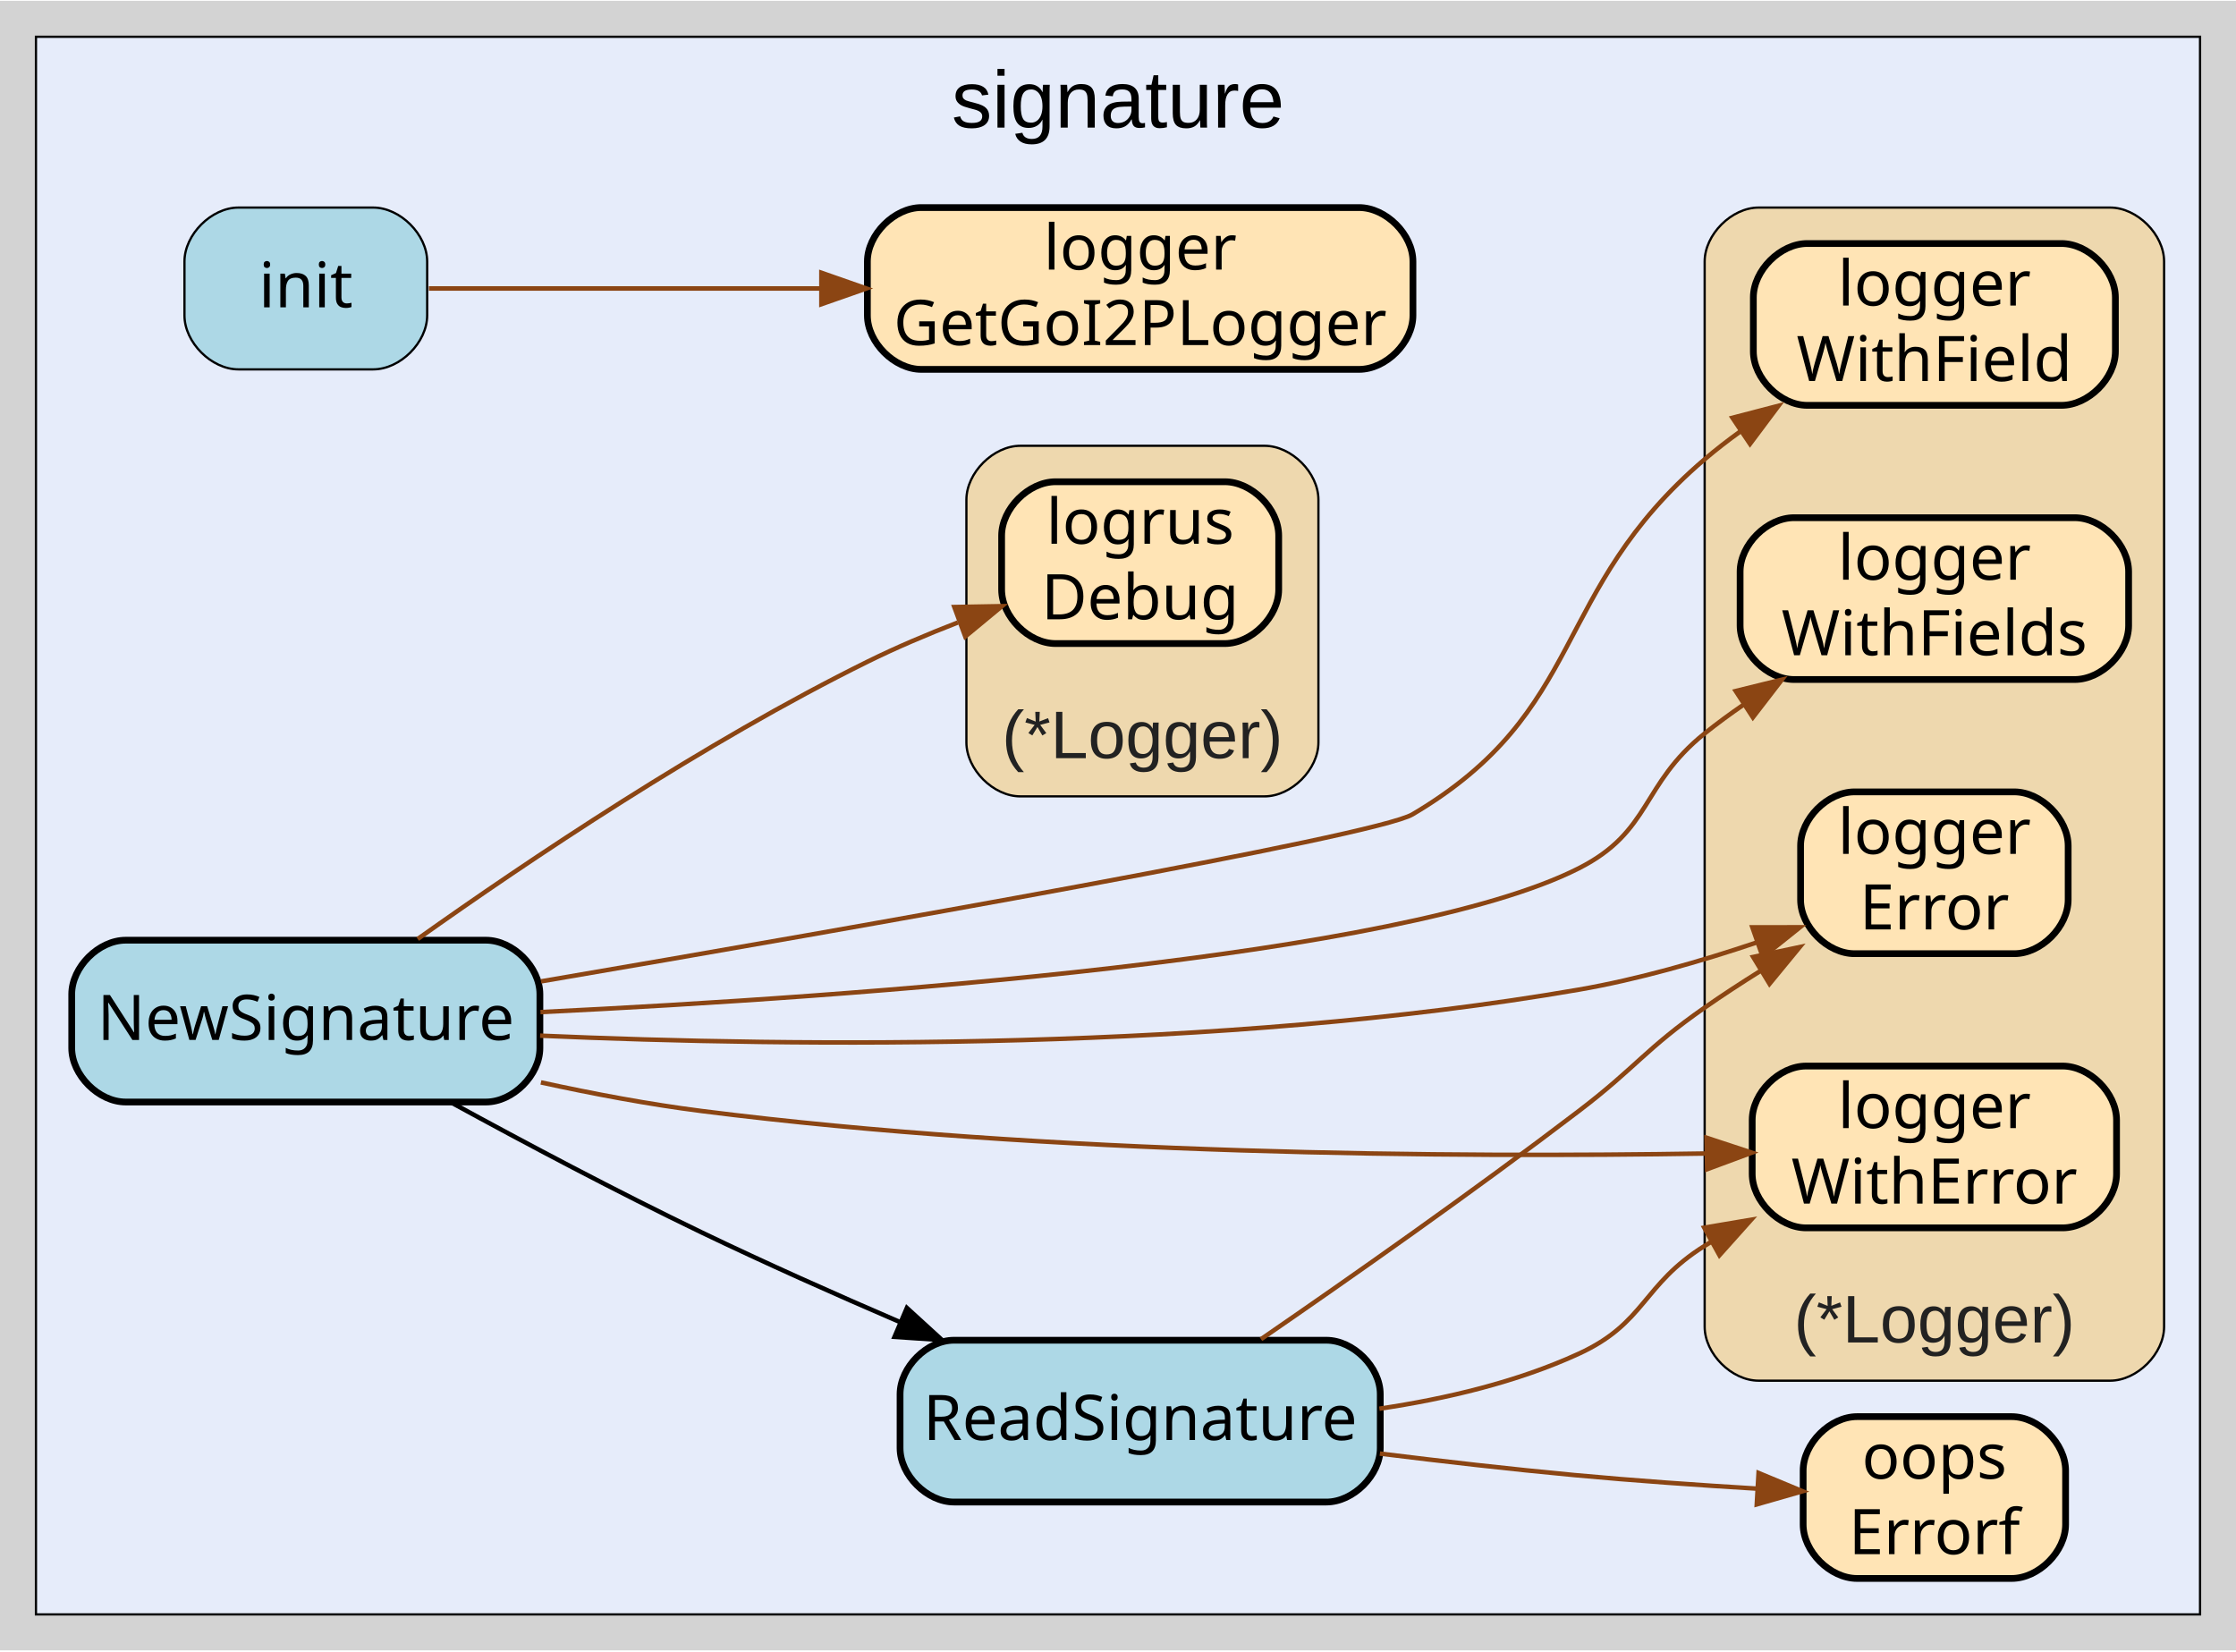
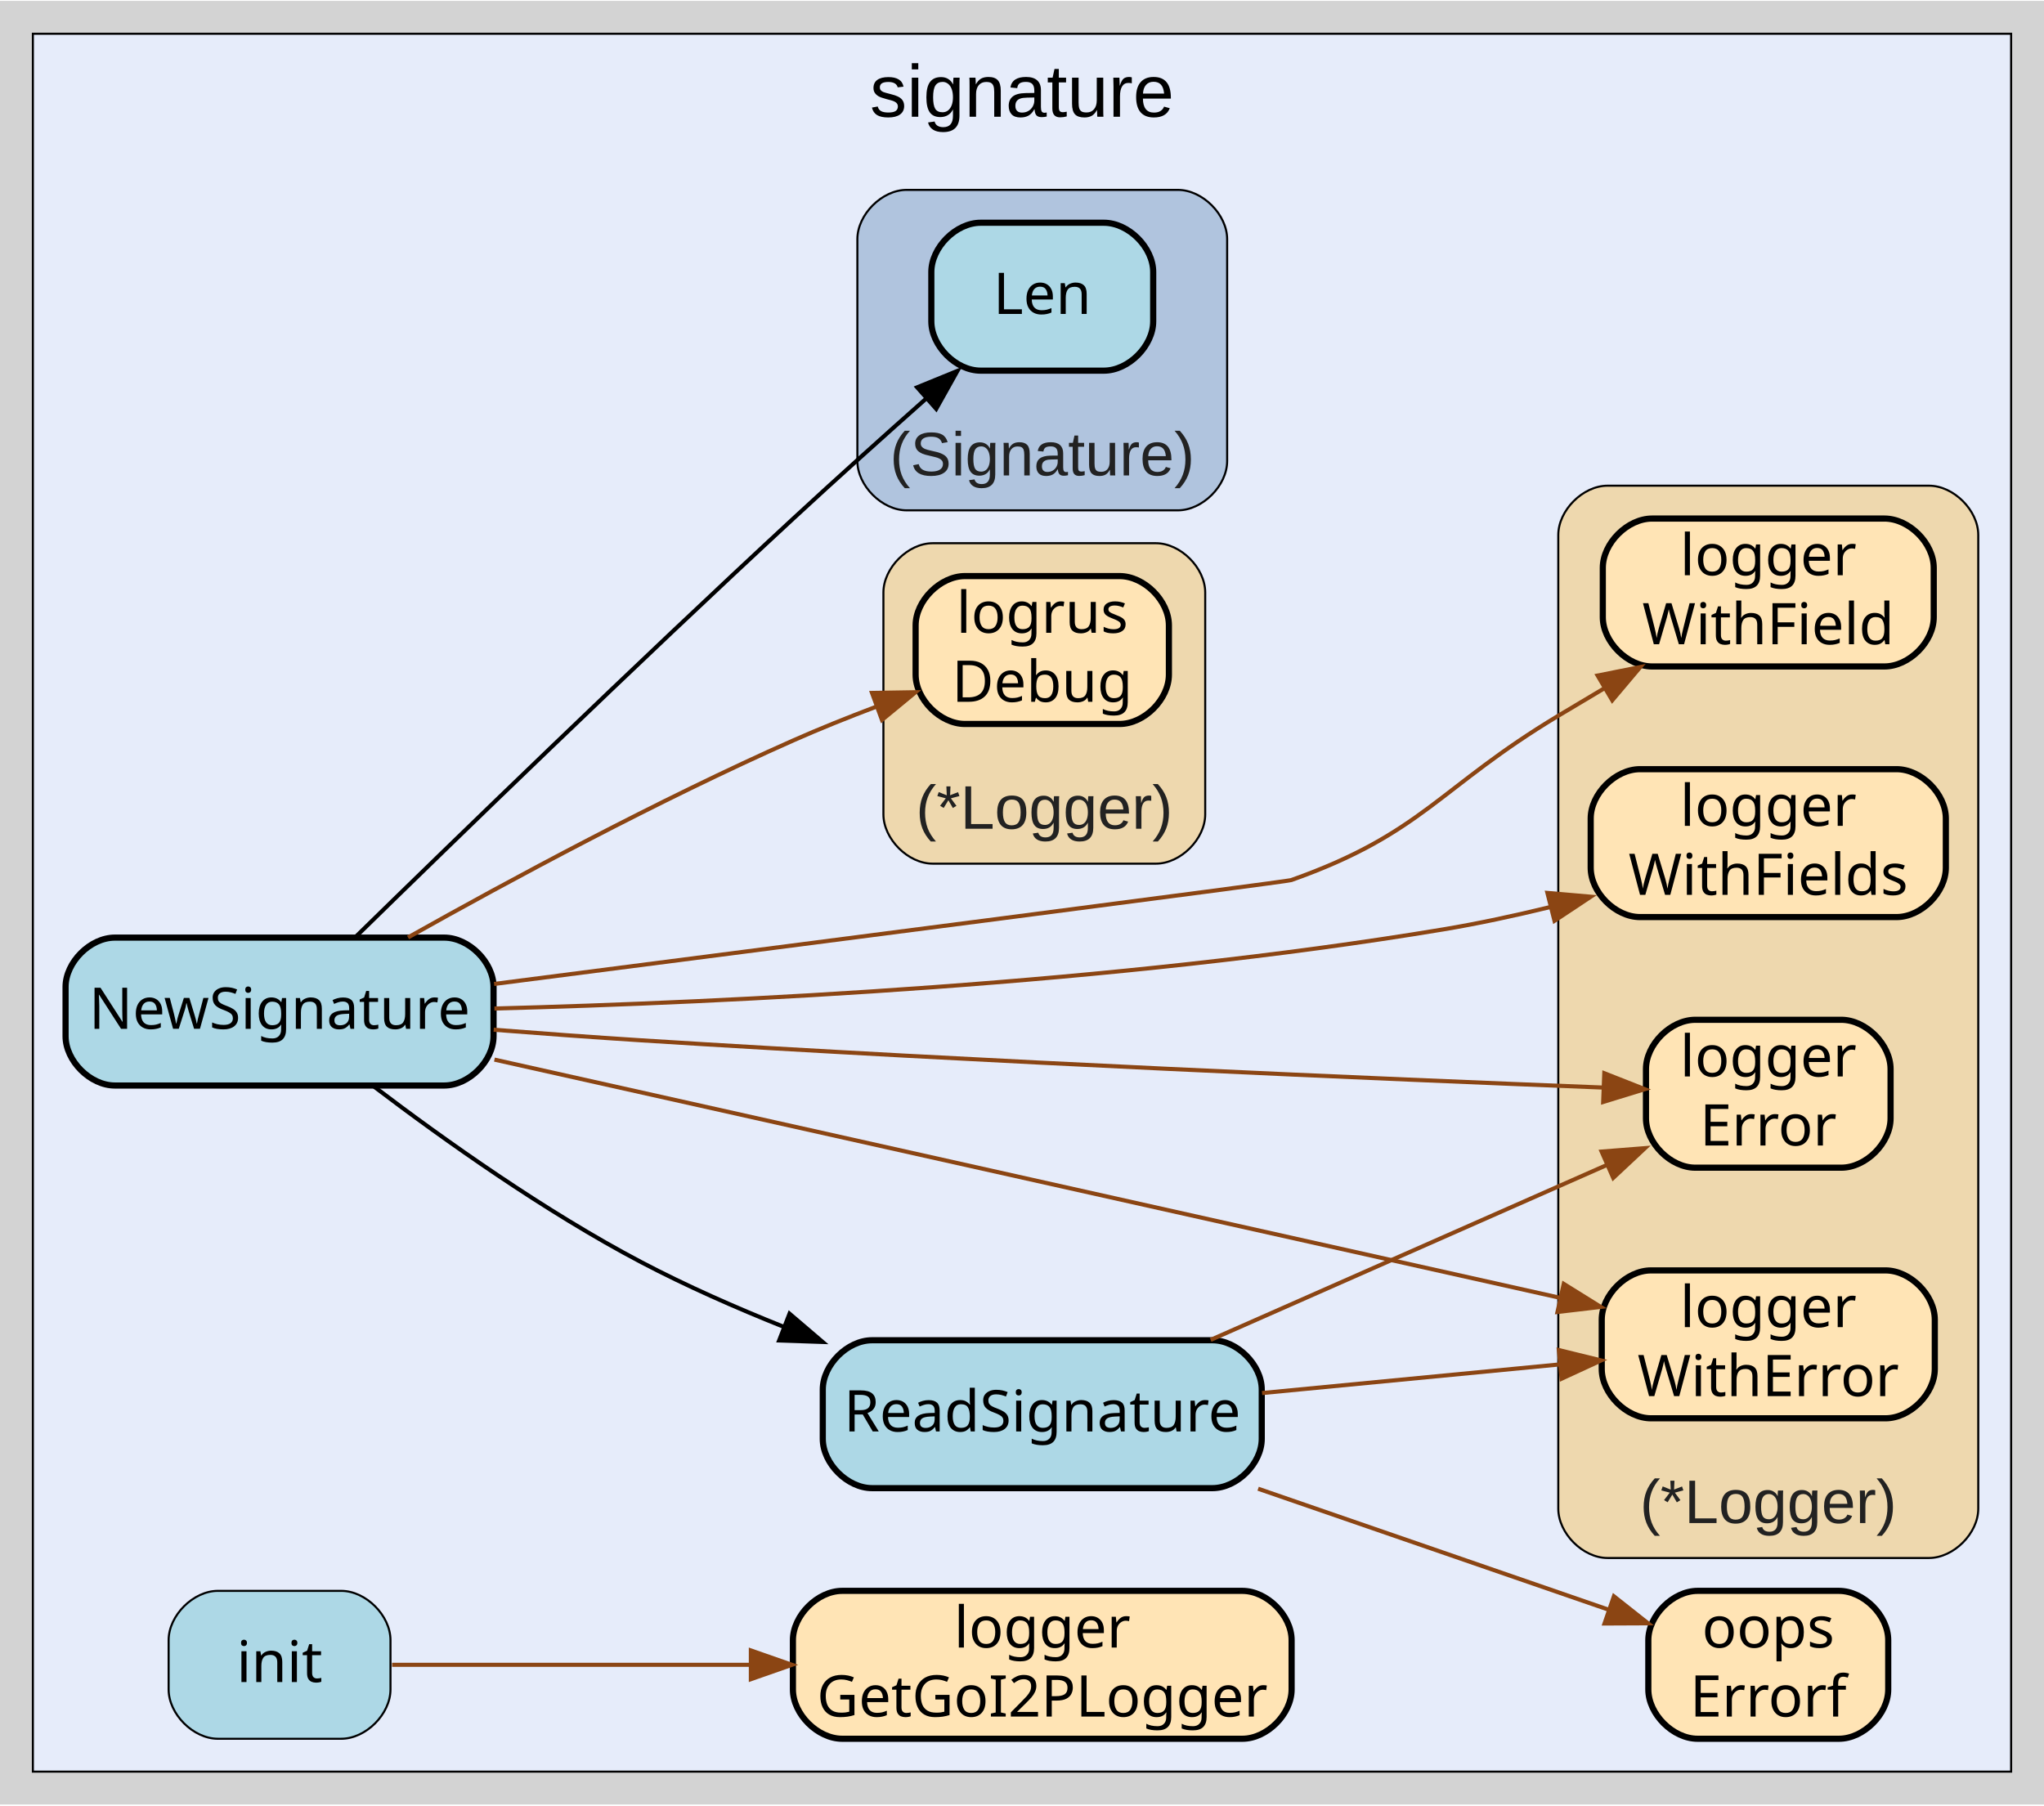
- <svg xmlns="http://www.w3.org/2000/svg" xmlns:xlink="http://www.w3.org/1999/xlink" width="497pt" height="367pt" viewBox="0.00 0.00 497.49 367.00">
-   <g id="graph0" class="graph" transform="scale(1 1) rotate(0) translate(0 367)">
-     <polygon fill="#d3d3d3" stroke="transparent" points="0,0 0,-367 497.49,-367 497.49,0 0,0" />
+ <svg xmlns="http://www.w3.org/2000/svg" xmlns:xlink="http://www.w3.org/1999/xlink" width="497pt" height="439pt" viewBox="0.00 0.00 497.49 439.00">
+   <g id="graph0" class="graph" transform="scale(1 1) rotate(0) translate(0 439)">
+     <polygon fill="#d3d3d3" stroke="transparent" points="0,0 0,-439 497.49,-439 497.49,0 0,0" />
    <g id="clust1" class="cluster">
-       <polygon fill="#e6ecfa" stroke="#000000" stroke-width=".5" points="8,-8 8,-359 489.49,-359 489.49,-8 8,-8" />
-       <text text-anchor="middle" x="248.745" y="-338.8" font-family="Arial" font-size="18.00" fill="#000000">signature</text>
+       <polygon fill="#e6ecfa" stroke="#000000" stroke-width=".5" points="8,-8 8,-431 489.49,-431 489.49,-8 8,-8" />
+       <text text-anchor="middle" x="248.745" y="-410.8" font-family="Arial" font-size="18.00" fill="#000000">signature</text>
+     </g>
+     <g id="clust4" class="cluster">
+       <g id="a_clust4">
+         <a xlink:title="type: github.com/go-i2p/common/signature.Signature">
+           <path fill="#b0c4de" stroke="#000000" stroke-width=".5" d="M220.676,-315C220.676,-315 286.676,-315 286.676,-315 292.676,-315 298.676,-321 298.676,-327 298.676,-327 298.676,-381 298.676,-381 298.676,-387 292.676,-393 286.676,-393 286.676,-393 220.676,-393 220.676,-393 214.676,-393 208.676,-387 208.676,-381 208.676,-381 208.676,-327 208.676,-327 208.676,-321 214.676,-315 220.676,-315" />
+           <text text-anchor="middle" x="253.676" y="-323.5" font-family="Arial" font-size="15.00" fill="#222222">(Signature)</text>
+         </a>
+       </g>
    </g>
    <g id="clust3" class="cluster">
      <g id="a_clust3">
        <a xlink:title="type: *github.com/sirupsen/logrus.Logger">
-           <path fill="#eed8ae" stroke="#000000" stroke-width=".5" d="M227.016,-190C227.016,-190 281.337,-190 281.337,-190 287.337,-190 293.337,-196 293.337,-202 293.337,-202 293.337,-256 293.337,-256 293.337,-262 287.337,-268 281.337,-268 281.337,-268 227.016,-268 227.016,-268 221.016,-268 215.016,-262 215.016,-256 215.016,-256 215.016,-202 215.016,-202 215.016,-196 221.016,-190 227.016,-190" />
-           <text text-anchor="middle" x="254.176" y="-198.5" font-family="Arial" font-size="15.00" fill="#222222">(*Logger)</text>
+           <path fill="#eed8ae" stroke="#000000" stroke-width=".5" d="M227.016,-229C227.016,-229 281.337,-229 281.337,-229 287.337,-229 293.337,-235 293.337,-241 293.337,-241 293.337,-295 293.337,-295 293.337,-301 287.337,-307 281.337,-307 281.337,-307 227.016,-307 227.016,-307 221.016,-307 215.016,-301 215.016,-295 215.016,-295 215.016,-241 215.016,-241 215.016,-235 221.016,-229 227.016,-229" />
+           <text text-anchor="middle" x="254.176" y="-237.5" font-family="Arial" font-size="15.00" fill="#222222">(*Logger)</text>
        </a>
      </g>
    </g>
    <g id="clust2" class="cluster">
      <g id="a_clust2">
        <a xlink:title="type: *github.com/go-i2p/logger.Logger">
          <path fill="#eed8ae" stroke="#000000" stroke-width=".5" d="M391.271,-60C391.271,-60 469.49,-60 469.49,-60 475.49,-60 481.49,-66 481.49,-72 481.49,-72 481.49,-309 481.49,-309 481.49,-315 475.49,-321 469.49,-321 469.49,-321 391.271,-321 391.271,-321 385.271,-321 379.271,-315 379.271,-309 379.271,-309 379.271,-72 379.271,-72 379.271,-66 385.271,-60 391.271,-60" />
          <text text-anchor="middle" x="430.38" y="-68.5" font-family="Arial" font-size="15.00" fill="#222222">(*Logger)</text>
        </a>
      </g>
    </g>
    <g id="node1" class="node">
      <g id="a_node1">
-         <a xlink:title="github.com/go-i2p/common/signature.init | defined in .:0&#10;at signature.go:8: calling [github.com/go-i2p/logger.GetGoI2PLogger]">
-           <path fill="#add8e6" stroke="#000000" stroke-width=".5" d="M83.041,-321C83.041,-321 53.041,-321 53.041,-321 47.041,-321 41.041,-315 41.041,-309 41.041,-309 41.041,-297 41.041,-297 41.041,-291 47.041,-285 53.041,-285 53.041,-285 83.041,-285 83.041,-285 89.041,-285 95.041,-291 95.041,-297 95.041,-297 95.041,-309 95.041,-309 95.041,-315 89.041,-321 83.041,-321" />
-           <text text-anchor="middle" x="68.041" y="-298.8" font-family="Verdana" font-size="14.00" fill="#000000">init</text>
+         <a xlink:title="github.com/go-i2p/common/signature.NewSignature | defined in signature_struct.go:39&#10;at signature_struct.go:40: calling [(*github.com/go-i2p/logger.Logger).WithField]&#10;at signature_struct.go:40: calling [(*github.com/sirupsen/logrus.Logger).Debug]&#10;at signature_struct.go:53: calling [(*github.com/sirupsen/logrus.Logger).Debug]&#10;at signature_struct.go:51: calling [(github.com/go-i2p/common/signature.Signature).Len]&#10;at signature_struct.go:44: calling [github.com/go-i2p/common/signature.ReadSignature]&#10;at signature_struct.go:46: calling [(*github.com/go-i2p/logger.Logger).WithError]&#10;at signature_struct.go:46: calling [(*github.com/go-i2p/logger.Logger).Error]&#10;at signature_struct.go:50: calling [(*github.com/go-i2p/logger.Logger).WithFields]">
+           <path fill="#add8e6" stroke="#000000" stroke-width="1.5" d="M108.122,-211C108.122,-211 27.959,-211 27.959,-211 21.959,-211 15.959,-205 15.959,-199 15.959,-199 15.959,-187 15.959,-187 15.959,-181 21.959,-175 27.959,-175 27.959,-175 108.122,-175 108.122,-175 114.122,-175 120.122,-181 120.122,-187 120.122,-187 120.122,-199 120.122,-199 120.122,-205 114.122,-211 108.122,-211" />
+           <text text-anchor="middle" x="68.041" y="-188.8" font-family="Verdana" font-size="14.00" fill="#000000">NewSignature</text>
        </a>
      </g>
    </g>
    <g id="node2" class="node">
      <g id="a_node2">
-         <a xlink:title="github.com/go-i2p/logger.GetGoI2PLogger | defined in log.go:120">
-           <path fill="#ffe4b5" stroke="#000000" stroke-width="1.5" d="M302.366,-321C302.366,-321 204.987,-321 204.987,-321 198.987,-321 192.987,-315 192.987,-309 192.987,-309 192.987,-297 192.987,-297 192.987,-291 198.987,-285 204.987,-285 204.987,-285 302.366,-285 302.366,-285 308.366,-285 314.366,-291 314.366,-297 314.366,-297 314.366,-309 314.366,-309 314.366,-315 308.366,-321 302.366,-321" />
-           <text text-anchor="middle" x="253.676" y="-307.2" font-family="Verdana" font-size="14.00" fill="#000000">logger</text>
-           <text text-anchor="middle" x="253.676" y="-290.4" font-family="Verdana" font-size="14.00" fill="#000000">GetGoI2PLogger</text>
-         </a>
-       </g>
-     </g>
-     <g id="edge3" class="edge">
-       <g id="a_edge3">
-         <a xlink:title="at signature.go:8: calling [github.com/go-i2p/logger.GetGoI2PLogger]">
-           <path fill="none" stroke="#8b4513" d="M95.432,-303C118.357,-303 152.115,-303 182.57,-303" />
-           <polygon fill="#8b4513" stroke="#8b4513" points="182.752,-306.5 192.751,-303 182.751,-299.5 182.752,-306.5" />
-         </a>
-       </g>
-     </g>
-     <g id="node3" class="node">
-       <g id="a_node3">
-         <a xlink:title="github.com/go-i2p/common/signature.NewSignature | defined in signature_struct.go:27&#10;at signature_struct.go:31: calling [(*github.com/go-i2p/logger.Logger).Error]&#10;at signature_struct.go:28: calling [(*github.com/go-i2p/logger.Logger).WithField]&#10;at signature_struct.go:29: calling [github.com/go-i2p/common/signature.ReadSignature]&#10;at signature_struct.go:31: calling [(*github.com/go-i2p/logger.Logger).WithError]&#10;at signature_struct.go:35: calling [(*github.com/go-i2p/logger.Logger).WithFields]&#10;at signature_struct.go:28: calling [(*github.com/sirupsen/logrus.Logger).Debug]&#10;at signature_struct.go:38: calling [(*github.com/sirupsen/logrus.Logger).Debug]">
-           <path fill="#add8e6" stroke="#000000" stroke-width="1.5" d="M108.122,-158C108.122,-158 27.959,-158 27.959,-158 21.959,-158 15.959,-152 15.959,-146 15.959,-146 15.959,-134 15.959,-134 15.959,-128 21.959,-122 27.959,-122 27.959,-122 108.122,-122 108.122,-122 114.122,-122 120.122,-128 120.122,-134 120.122,-134 120.122,-146 120.122,-146 120.122,-152 114.122,-158 108.122,-158" />
-           <text text-anchor="middle" x="68.041" y="-135.8" font-family="Verdana" font-size="14.00" fill="#000000">NewSignature</text>
-         </a>
-       </g>
-     </g>
-     <g id="node4" class="node">
-       <g id="a_node4">
-         <a xlink:title="github.com/go-i2p/common/signature.ReadSignature | defined in utils.go:18&#10;at utils.go:48: calling [(*github.com/go-i2p/logger.Logger).Error]&#10;at utils.go:42: calling [github.com/samber/oops.Errorf]&#10;at utils.go:47: calling [github.com/samber/oops.Errorf]&#10;at utils.go:48: calling [(*github.com/go-i2p/logger.Logger).WithError]">
-           <path fill="#add8e6" stroke="#000000" stroke-width="1.5" d="M295.096,-69C295.096,-69 212.256,-69 212.256,-69 206.256,-69 200.256,-63 200.256,-57 200.256,-57 200.256,-45 200.256,-45 200.256,-39 206.256,-33 212.256,-33 212.256,-33 295.096,-33 295.096,-33 301.096,-33 307.096,-39 307.096,-45 307.096,-45 307.096,-57 307.096,-57 307.096,-63 301.096,-69 295.096,-69" />
-           <text text-anchor="middle" x="253.676" y="-46.8" font-family="Verdana" font-size="14.00" fill="#000000">ReadSignature</text>
-         </a>
-       </g>
-     </g>
-     <g id="edge5" class="edge">
-       <g id="a_edge5">
-         <a xlink:title="at signature_struct.go:29: calling [github.com/go-i2p/common/signature.ReadSignature]">
-           <path fill="none" stroke="#000000" d="M100.319,-121.931C116.829,-112.904 137.345,-102.013 156.081,-93 170.262,-86.178 185.831,-79.239 200.286,-73.018" />
-           <polygon fill="#000000" stroke="#000000" points="201.776,-76.187 209.599,-69.042 199.028,-69.749 201.776,-76.187" />
+         <a xlink:title="github.com/go-i2p/common/signature.ReadSignature | defined in utils.go:18&#10;at utils.go:52: calling [(*github.com/go-i2p/logger.Logger).WithError]&#10;at utils.go:52: calling [(*github.com/go-i2p/logger.Logger).Error]&#10;at utils.go:44: calling [github.com/samber/oops.Errorf]&#10;at utils.go:51: calling [github.com/samber/oops.Errorf]">
+           <path fill="#add8e6" stroke="#000000" stroke-width="1.5" d="M295.096,-113C295.096,-113 212.256,-113 212.256,-113 206.256,-113 200.256,-107 200.256,-101 200.256,-101 200.256,-89 200.256,-89 200.256,-83 206.256,-77 212.256,-77 212.256,-77 295.096,-77 295.096,-77 301.096,-77 307.096,-83 307.096,-89 307.096,-89 307.096,-101 307.096,-101 307.096,-107 301.096,-113 295.096,-113" />
+           <text text-anchor="middle" x="253.676" y="-90.8" font-family="Verdana" font-size="14.00" fill="#000000">ReadSignature</text>
+         </a>
+       </g>
+     </g>
+     <g id="edge7" class="edge">
+       <g id="a_edge7">
+         <a xlink:title="at signature_struct.go:44: calling [github.com/go-i2p/common/signature.ReadSignature]">
+           <path fill="none" stroke="#000000" d="M90.965,-174.796C108.179,-161.714 132.711,-144.29 156.081,-132 167.028,-126.243 179.075,-120.926 190.857,-116.223" />
+           <polygon fill="#000000" stroke="#000000" points="192.168,-119.469 200.224,-112.587 189.635,-112.944 192.168,-119.469" />
        </a>
      </g>
    </g>
    <g id="node6" class="node">
      <g id="a_node6">
        <a xlink:title="(*github.com/go-i2p/logger.Logger).WithField | defined in log.go:54">
          <path fill="#ffe4b5" stroke="#000000" stroke-width="1.5" d="M458.655,-313C458.655,-313 402.106,-313 402.106,-313 396.106,-313 390.106,-307 390.106,-301 390.106,-301 390.106,-289 390.106,-289 390.106,-283 396.106,-277 402.106,-277 402.106,-277 458.655,-277 458.655,-277 464.655,-277 470.655,-283 470.655,-289 470.655,-289 470.655,-301 470.655,-301 470.655,-307 464.655,-313 458.655,-313" />
          <text text-anchor="middle" x="430.38" y="-299.2" font-family="Verdana" font-size="14.00" fill="#000000">logger</text>
          <text text-anchor="middle" x="430.38" y="-282.4" font-family="Verdana" font-size="14.00" fill="#000000">WithField</text>
        </a>
      </g>
    </g>
-     <g id="edge4" class="edge">
-       <g id="a_edge4">
-         <a xlink:title="at signature_struct.go:28: calling [(*github.com/go-i2p/logger.Logger).WithField]">
-           <path fill="none" stroke="#8b4513" d="M120.367,-148.838C190.152,-160.762 305.939,-181.079 314.271,-186 353.42,-209.123 344.688,-235.481 379.271,-265 381.775,-267.137 384.452,-269.209 387.219,-271.199" />
-           <polygon fill="#8b4513" stroke="#8b4513" points="385.456,-274.231 395.708,-276.901 389.359,-268.42 385.456,-274.231" />
+     <g id="edge1" class="edge">
+       <g id="a_edge1">
+         <a xlink:title="at signature_struct.go:40: calling [(*github.com/go-i2p/logger.Logger).WithField]">
+           <path fill="none" stroke="#8b4513" d="M120.257,-199.718C192.196,-208.983 313.13,-224.596 314.271,-225 346.245,-236.326 350.198,-247.525 379.271,-265 382.892,-267.177 386.666,-269.427 390.452,-271.671" />
+           <polygon fill="#8b4513" stroke="#8b4513" points="388.846,-274.788 399.237,-276.859 392.406,-268.76 388.846,-274.788" />
        </a>
      </g>
    </g>
    <g id="node7" class="node">
      <g id="a_node7">
        <a xlink:title="(*github.com/go-i2p/logger.Logger).WithError | defined in log.go:66">
          <path fill="#ffe4b5" stroke="#000000" stroke-width="1.5" d="M458.912,-130C458.912,-130 401.849,-130 401.849,-130 395.849,-130 389.849,-124 389.849,-118 389.849,-118 389.849,-106 389.849,-106 389.849,-100 395.849,-94 401.849,-94 401.849,-94 458.912,-94 458.912,-94 464.912,-94 470.912,-100 470.912,-106 470.912,-106 470.912,-118 470.912,-118 470.912,-124 464.912,-130 458.912,-130" />
          <text text-anchor="middle" x="430.38" y="-116.2" font-family="Verdana" font-size="14.00" fill="#000000">logger</text>
          <text text-anchor="middle" x="430.38" y="-99.4" font-family="Verdana" font-size="14.00" fill="#000000">WithError</text>
        </a>
      </g>
    </g>
-     <g id="edge6" class="edge">
-       <g id="a_edge6">
-         <a xlink:title="at signature_struct.go:31: calling [(*github.com/go-i2p/logger.Logger).WithError]">
-           <path fill="none" stroke="#8b4513" d="M120.35,-126.364C132.034,-123.81 144.419,-121.48 156.081,-120 233.561,-110.165 324.292,-109.645 379.53,-110.544" />
-           <polygon fill="#8b4513" stroke="#8b4513" points="379.692,-114.047 389.755,-110.733 379.822,-107.048 379.692,-114.047" />
+     <g id="edge8" class="edge">
+       <g id="a_edge8">
+         <a xlink:title="at signature_struct.go:46: calling [(*github.com/go-i2p/logger.Logger).WithError]">
+           <path fill="none" stroke="#8b4513" d="M120.341,-181.308C189.593,-165.827 310.933,-138.702 379.476,-123.379" />
+           <polygon fill="#8b4513" stroke="#8b4513" points="380.605,-126.713 389.601,-121.116 379.078,-119.882 380.605,-126.713" />
        </a>
      </g>
    </g>
    <g id="node8" class="node">
      <g id="a_node8">
        <a xlink:title="(*github.com/go-i2p/logger.Logger).Error | defined in log.go:42">
          <path fill="#ffe4b5" stroke="#000000" stroke-width="1.5" d="M448.147,-191C448.147,-191 412.614,-191 412.614,-191 406.614,-191 400.614,-185 400.614,-179 400.614,-179 400.614,-167 400.614,-167 400.614,-161 406.614,-155 412.614,-155 412.614,-155 448.147,-155 448.147,-155 454.147,-155 460.147,-161 460.147,-167 460.147,-167 460.147,-179 460.147,-179 460.147,-185 454.147,-191 448.147,-191" />
          <text text-anchor="middle" x="430.38" y="-177.2" font-family="Verdana" font-size="14.00" fill="#000000">logger</text>
          <text text-anchor="middle" x="430.38" y="-160.4" font-family="Verdana" font-size="14.00" fill="#000000">Error</text>
        </a>
      </g>
    </g>
-     <g id="edge2" class="edge">
-       <g id="a_edge2">
-         <a xlink:title="at signature_struct.go:31: calling [(*github.com/go-i2p/logger.Logger).Error]">
-           <path fill="none" stroke="#8b4513" d="M120.167,-136.763C177.328,-134.26 271.54,-133.221 351.271,-147 364.423,-149.273 378.377,-153.288 390.844,-157.493" />
-           <polygon fill="#8b4513" stroke="#8b4513" points="389.886,-160.865 400.481,-160.876 392.205,-154.261 389.886,-160.865" />
+     <g id="edge9" class="edge">
+       <g id="a_edge9">
+         <a xlink:title="at signature_struct.go:46: calling [(*github.com/go-i2p/logger.Logger).Error]">
+           <path fill="none" stroke="#8b4513" d="M120.162,-188.579C131.968,-187.654 144.452,-186.738 156.081,-186 239.271,-180.723 336.777,-176.59 390.239,-174.5" />
+           <polygon fill="#8b4513" stroke="#8b4513" points="390.47,-177.994 400.327,-174.11 390.199,-170.999 390.47,-177.994" />
        </a>
      </g>
    </g>
    <g id="node9" class="node">
      <g id="a_node9">
        <a xlink:title="(*github.com/go-i2p/logger.Logger).WithFields | defined in log.go:60">
          <path fill="#ffe4b5" stroke="#000000" stroke-width="1.5" d="M461.599,-252C461.599,-252 399.161,-252 399.161,-252 393.161,-252 387.161,-246 387.161,-240 387.161,-240 387.161,-228 387.161,-228 387.161,-222 393.161,-216 399.161,-216 399.161,-216 461.599,-216 461.599,-216 467.599,-216 473.599,-222 473.599,-228 473.599,-228 473.599,-240 473.599,-240 473.599,-246 467.599,-252 461.599,-252" />
          <text text-anchor="middle" x="430.38" y="-238.2" font-family="Verdana" font-size="14.00" fill="#000000">logger</text>
          <text text-anchor="middle" x="430.38" y="-221.4" font-family="Verdana" font-size="14.00" fill="#000000">WithFields</text>
        </a>
      </g>
    </g>
-     <g id="edge7" class="edge">
-       <g id="a_edge7">
-         <a xlink:title="at signature_struct.go:35: calling [(*github.com/go-i2p/logger.Logger).WithFields]">
-           <path fill="none" stroke="#8b4513" d="M120.249,-142.004C190.731,-145.43 312.022,-154.079 351.271,-174 367.534,-182.255 365.036,-192.598 379.271,-204 382.004,-206.189 384.913,-208.326 387.904,-210.386" />
-           <polygon fill="#8b4513" stroke="#8b4513" points="386.18,-213.441 396.469,-215.969 390.003,-207.577 386.18,-213.441" />
+     <g id="edge10" class="edge">
+       <g id="a_edge10">
+         <a xlink:title="at signature_struct.go:50: calling [(*github.com/go-i2p/logger.Logger).WithFields]">
+           <path fill="none" stroke="#8b4513" d="M120.329,-193.741C177.43,-195.235 271.404,-199.702 351.271,-213 359.734,-214.409 368.605,-216.321 377.221,-218.422" />
+           <polygon fill="#8b4513" stroke="#8b4513" points="376.625,-221.881 387.179,-220.954 378.35,-215.097 376.625,-221.881" />
        </a>
      </g>
    </g>
    <g id="node10" class="node">
      <g id="a_node10">
        <a xlink:title="(*github.com/sirupsen/logrus.Logger).Debug | defined in logger.go:221">
-           <path fill="#ffe4b5" stroke="#000000" stroke-width="1.5" d="M272.498,-260C272.498,-260 234.854,-260 234.854,-260 228.854,-260 222.854,-254 222.854,-248 222.854,-248 222.854,-236 222.854,-236 222.854,-230 228.854,-224 234.854,-224 234.854,-224 272.498,-224 272.498,-224 278.498,-224 284.498,-230 284.498,-236 284.498,-236 284.498,-248 284.498,-248 284.498,-254 278.498,-260 272.498,-260" />
-           <text text-anchor="middle" x="253.676" y="-246.2" font-family="Verdana" font-size="14.00" fill="#000000">logrus</text>
-           <text text-anchor="middle" x="253.676" y="-229.4" font-family="Verdana" font-size="14.00" fill="#000000">Debug</text>
-         </a>
-       </g>
-     </g>
-     <g id="edge8" class="edge">
-       <g id="a_edge8">
-         <a xlink:title="at signature_struct.go:28: calling [(*github.com/sirupsen/logrus.Logger).Debug]&#10;at signature_struct.go:38: calling [(*github.com/sirupsen/logrus.Logger).Debug]">
-           <path fill="none" stroke="#8b4513" d="M92.933,-158.268C117.499,-175.722 156.572,-201.97 193.081,-220 199.419,-223.13 206.318,-226.054 213.115,-228.684" />
-           <polygon fill="#8b4513" stroke="#8b4513" points="212.33,-232.126 222.923,-232.317 214.761,-225.562 212.33,-232.126" />
-         </a>
-       </g>
-     </g>
-     <g id="node5" class="node">
-       <g id="a_node5">
+           <path fill="#ffe4b5" stroke="#000000" stroke-width="1.5" d="M272.498,-299C272.498,-299 234.854,-299 234.854,-299 228.854,-299 222.854,-293 222.854,-287 222.854,-287 222.854,-275 222.854,-275 222.854,-269 228.854,-263 234.854,-263 234.854,-263 272.498,-263 272.498,-263 278.498,-263 284.498,-269 284.498,-275 284.498,-275 284.498,-287 284.498,-287 284.498,-293 278.498,-299 272.498,-299" />
+           <text text-anchor="middle" x="253.676" y="-285.2" font-family="Verdana" font-size="14.00" fill="#000000">logrus</text>
+           <text text-anchor="middle" x="253.676" y="-268.4" font-family="Verdana" font-size="14.00" fill="#000000">Debug</text>
+         </a>
+       </g>
+     </g>
+     <g id="edge2" class="edge">
+       <g id="a_edge2">
+         <a xlink:title="at signature_struct.go:40: calling [(*github.com/sirupsen/logrus.Logger).Debug]&#10;at signature_struct.go:53: calling [(*github.com/sirupsen/logrus.Logger).Debug]">
+           <path fill="none" stroke="#8b4513" d="M99.31,-211.046C124.251,-225.06 160.314,-244.486 193.081,-259 199.475,-261.832 206.358,-264.592 213.11,-267.147" />
+           <polygon fill="#8b4513" stroke="#8b4513" points="212.243,-270.558 222.836,-270.728 214.661,-263.988 212.243,-270.558" />
+         </a>
+       </g>
+     </g>
+     <g id="node11" class="node">
+       <g id="a_node11">
+         <a xlink:title="(github.com/go-i2p/common/signature.Signature).Len | defined in signature_struct.go:89">
+           <path fill="#add8e6" stroke="#000000" stroke-width="1.5" d="M268.676,-385C268.676,-385 238.676,-385 238.676,-385 232.676,-385 226.676,-379 226.676,-373 226.676,-373 226.676,-361 226.676,-361 226.676,-355 232.676,-349 238.676,-349 238.676,-349 268.676,-349 268.676,-349 274.676,-349 280.676,-355 280.676,-361 280.676,-361 280.676,-373 280.676,-373 280.676,-379 274.676,-385 268.676,-385" />
+           <text text-anchor="middle" x="253.676" y="-362.8" font-family="Verdana" font-size="14.00" fill="#000000">Len</text>
+         </a>
+       </g>
+     </g>
+     <g id="edge5" class="edge">
+       <g id="a_edge5">
+         <a xlink:title="at signature_struct.go:51: calling [(github.com/go-i2p/common/signature.Signature).Len]">
+           <path fill="none" stroke="#000000" d="M86.479,-211.107C110.693,-234.791 154.646,-277.453 193.081,-313 203.551,-322.683 215.213,-333.149 225.488,-342.266" />
+           <polygon fill="#000000" stroke="#000000" points="223.223,-344.936 233.032,-348.94 227.861,-339.692 223.223,-344.936" />
+         </a>
+       </g>
+     </g>
+     <g id="node3" class="node">
+       <g id="a_node3">
        <a xlink:title="github.com/samber/oops.Errorf | defined in oops.go:34">
          <path fill="#ffe4b5" stroke="#000000" stroke-width="1.5" d="M447.575,-52C447.575,-52 413.185,-52 413.185,-52 407.185,-52 401.185,-46 401.185,-40 401.185,-40 401.185,-28 401.185,-28 401.185,-22 407.185,-16 413.185,-16 413.185,-16 447.575,-16 447.575,-16 453.575,-16 459.575,-22 459.575,-28 459.575,-28 459.575,-40 459.575,-40 459.575,-46 453.575,-52 447.575,-52" />
          <text text-anchor="middle" x="430.38" y="-38.2" font-family="Verdana" font-size="14.00" fill="#000000">oops</text>
          <text text-anchor="middle" x="430.38" y="-21.4" font-family="Verdana" font-size="14.00" fill="#000000">Errorf</text>
        </a>
      </g>
    </g>
-     <g id="edge9" class="edge">
-       <g id="a_edge9">
-         <a xlink:title="at utils.go:42: calling [github.com/samber/oops.Errorf]&#10;at utils.go:47: calling [github.com/samber/oops.Errorf]">
-           <path fill="none" stroke="#8b4513" d="M307.008,-43.781C321.06,-42.042 336.221,-40.31 350.271,-39 363.518,-37.765 378.027,-36.756 391.014,-35.975" />
-           <polygon fill="#8b4513" stroke="#8b4513" points="391.266,-39.467 401.049,-35.399 390.865,-32.478 391.266,-39.467" />
-         </a>
-       </g>
-     </g>
-     <g id="edge10" class="edge">
-       <g id="a_edge10">
-         <a xlink:title="at utils.go:48: calling [(*github.com/go-i2p/logger.Logger).WithError]">
-           <path fill="none" stroke="#8b4513" d="M306.891,-53.766C321.746,-55.964 337.562,-59.704 351.271,-66 366.165,-72.841 365.363,-81.328 379.271,-90 379.783,-90.32 380.301,-90.636 380.824,-90.951" />
-           <polygon fill="#8b4513" stroke="#8b4513" points="379.181,-94.042 389.627,-95.81 382.564,-87.913 379.181,-94.042" />
-         </a>
-       </g>
-     </g>
-     <g id="edge1" class="edge">
-       <g id="a_edge1">
-         <a xlink:title="at utils.go:48: calling [(*github.com/go-i2p/logger.Logger).Error]">
-           <path fill="none" stroke="#8b4513" d="M280.561,-69.232C300.376,-82.856 327.841,-102.132 351.271,-120 364.076,-129.766 366.064,-133.784 379.271,-143 383.229,-145.762 387.452,-148.518 391.711,-151.179" />
-           <polygon fill="#8b4513" stroke="#8b4513" points="390.065,-154.275 400.428,-156.478 393.7,-148.293 390.065,-154.275" />
+     <g id="edge6" class="edge">
+       <g id="a_edge6">
+         <a xlink:title="at utils.go:44: calling [github.com/samber/oops.Errorf]&#10;at utils.go:51: calling [github.com/samber/oops.Errorf]">
+           <path fill="none" stroke="#8b4513" d="M306.215,-76.863C333.607,-67.407 366.528,-56.042 391.587,-47.392" />
+           <polygon fill="#8b4513" stroke="#8b4513" points="392.809,-50.673 401.12,-44.101 390.525,-44.056 392.809,-50.673" />
+         </a>
+       </g>
+     </g>
+     <g id="edge3" class="edge">
+       <g id="a_edge3">
+         <a xlink:title="at utils.go:52: calling [(*github.com/go-i2p/logger.Logger).WithError]">
+           <path fill="none" stroke="#8b4513" d="M307.173,-100.147C330.164,-102.359 356.905,-104.931 379.588,-107.114" />
+           <polygon fill="#8b4513" stroke="#8b4513" points="379.407,-110.612 389.696,-108.086 380.077,-103.644 379.407,-110.612" />
+         </a>
+       </g>
+     </g>
+     <g id="edge4" class="edge">
+       <g id="a_edge4">
+         <a xlink:title="at utils.go:52: calling [(*github.com/go-i2p/logger.Logger).Error]">
+           <path fill="none" stroke="#8b4513" d="M294.66,-113.091C323.697,-125.908 362.425,-143.003 391.077,-155.651" />
+           <polygon fill="#8b4513" stroke="#8b4513" points="389.818,-158.921 400.38,-159.757 392.645,-152.517 389.818,-158.921" />
+         </a>
+       </g>
+     </g>
+     <g id="node4" class="node">
+       <g id="a_node4">
+         <a xlink:title="github.com/go-i2p/common/signature.init | defined in .:0&#10;at signature.go:8: calling [github.com/go-i2p/logger.GetGoI2PLogger]">
+           <path fill="#add8e6" stroke="#000000" stroke-width=".5" d="M83.041,-52C83.041,-52 53.041,-52 53.041,-52 47.041,-52 41.041,-46 41.041,-40 41.041,-40 41.041,-28 41.041,-28 41.041,-22 47.041,-16 53.041,-16 53.041,-16 83.041,-16 83.041,-16 89.041,-16 95.041,-22 95.041,-28 95.041,-28 95.041,-40 95.041,-40 95.041,-46 89.041,-52 83.041,-52" />
+           <text text-anchor="middle" x="68.041" y="-29.8" font-family="Verdana" font-size="14.00" fill="#000000">init</text>
+         </a>
+       </g>
+     </g>
+     <g id="node5" class="node">
+       <g id="a_node5">
+         <a xlink:title="github.com/go-i2p/logger.GetGoI2PLogger | defined in log.go:120">
+           <path fill="#ffe4b5" stroke="#000000" stroke-width="1.5" d="M302.366,-52C302.366,-52 204.987,-52 204.987,-52 198.987,-52 192.987,-46 192.987,-40 192.987,-40 192.987,-28 192.987,-28 192.987,-22 198.987,-16 204.987,-16 204.987,-16 302.366,-16 302.366,-16 308.366,-16 314.366,-22 314.366,-28 314.366,-28 314.366,-40 314.366,-40 314.366,-46 308.366,-52 302.366,-52" />
+           <text text-anchor="middle" x="253.676" y="-38.2" font-family="Verdana" font-size="14.00" fill="#000000">logger</text>
+           <text text-anchor="middle" x="253.676" y="-21.4" font-family="Verdana" font-size="14.00" fill="#000000">GetGoI2PLogger</text>
+         </a>
+       </g>
+     </g>
+     <g id="edge11" class="edge">
+       <g id="a_edge11">
+         <a xlink:title="at signature.go:8: calling [github.com/go-i2p/logger.GetGoI2PLogger]">
+           <path fill="none" stroke="#8b4513" d="M95.432,-34C118.357,-34 152.115,-34 182.57,-34" />
+           <polygon fill="#8b4513" stroke="#8b4513" points="182.752,-37.5 192.751,-34 182.751,-30.5 182.752,-37.5" />
        </a>
      </g>
    </g>
  </g>
</svg>
